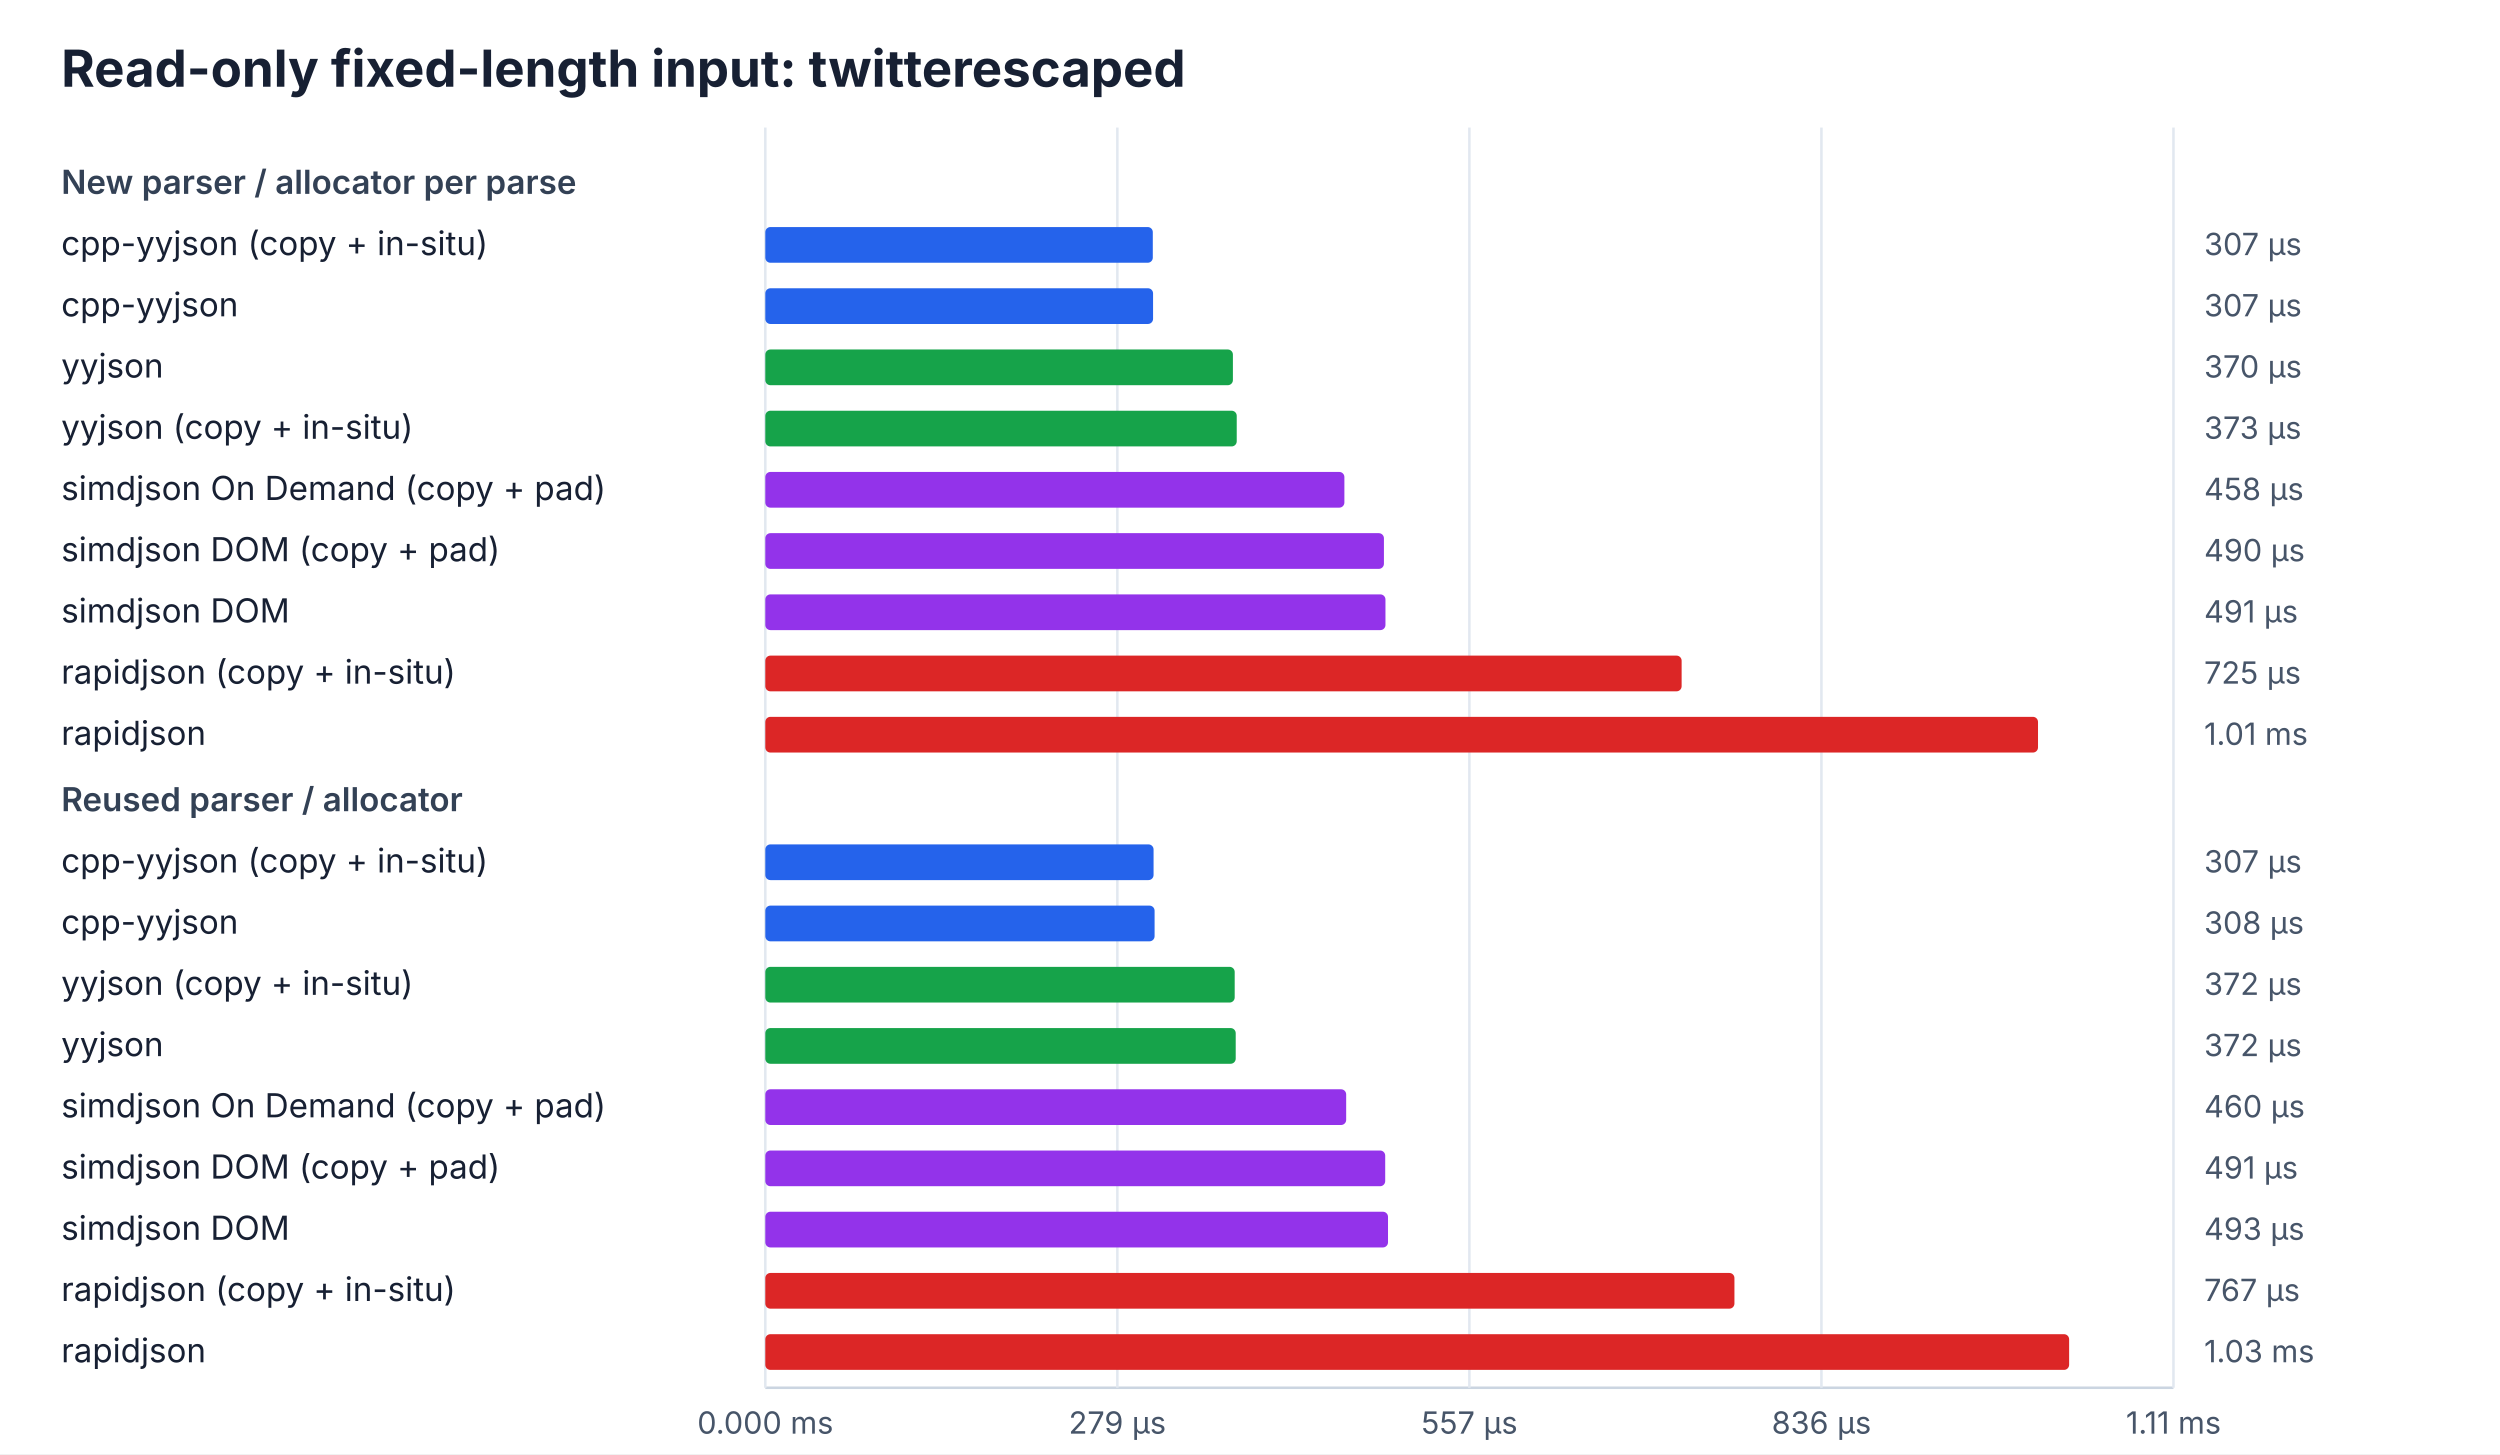
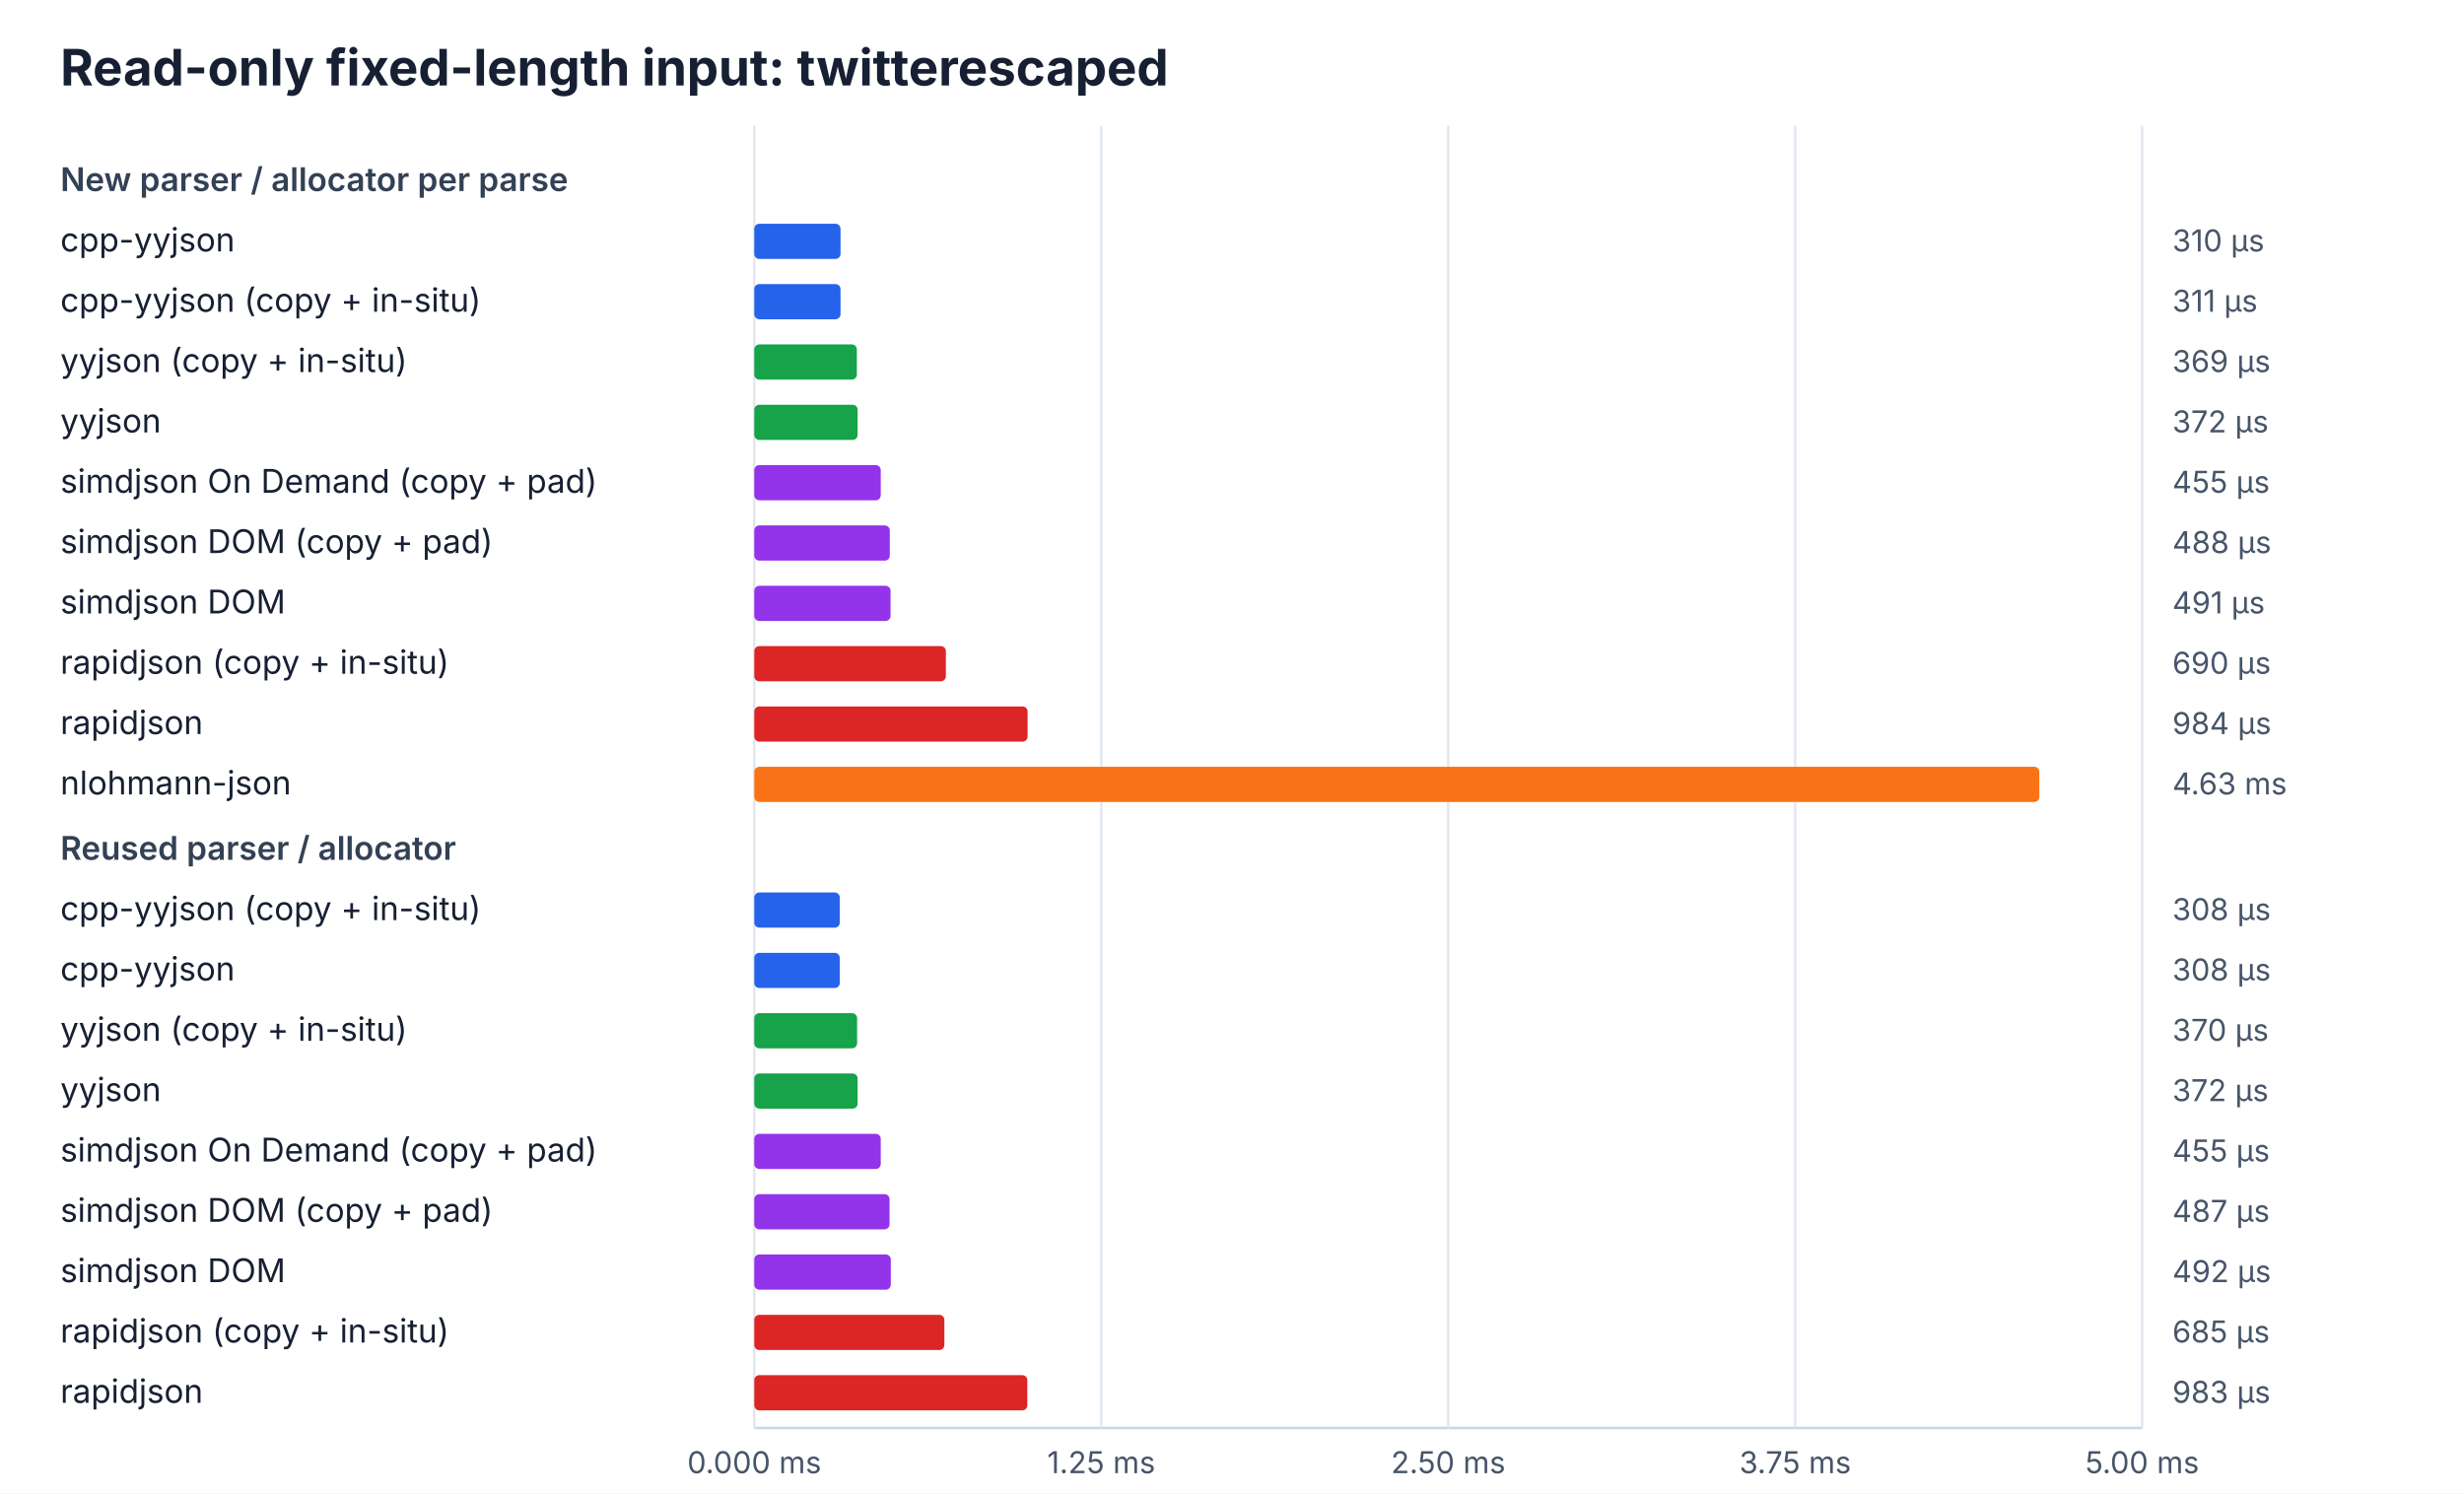
- <svg xmlns="http://www.w3.org/2000/svg" width="980" height="570" viewBox="0 0 980 570">
+ <svg xmlns="http://www.w3.org/2000/svg" width="980" height="594" viewBox="0 0 980 594">
  <rect width="100%" height="100%" fill="#ffffff" />
  <style>text{font-family:ui-sans-serif,system-ui,-apple-system,BlinkMacSystemFont,"Segoe UI",sans-serif;fill:#172033}.title{font-size:20px;font-weight:700}.heading{font-size:13px;font-weight:600;fill:#334155}.label{font-size:13px}.value{font-size:12px;fill:#475569}.axis{stroke:#cbd5e1;stroke-width:1}.grid{stroke:#e2e8f0;stroke-width:1}</style>
  <text x="24" y="34" class="title">Read-only fixed-length input: twitterescaped</text>
-   <line x1="300" y1="544" x2="852" y2="544" class="axis" />
-   <line x1="300.0" y1="50" x2="300.0" y2="544" class="grid" />
-   <text x="300.0" y="562" class="value" text-anchor="middle">0.000 ms</text>
-   <line x1="438.0" y1="50" x2="438.0" y2="544" class="grid" />
-   <text x="438.0" y="562" class="value" text-anchor="middle">279 µs</text>
-   <line x1="576.0" y1="50" x2="576.0" y2="544" class="grid" />
-   <text x="576.0" y="562" class="value" text-anchor="middle">557 µs</text>
-   <line x1="714.0" y1="50" x2="714.0" y2="544" class="grid" />
-   <text x="714.0" y="562" class="value" text-anchor="middle">836 µs</text>
-   <line x1="852.0" y1="50" x2="852.0" y2="544" class="grid" />
-   <text x="852.0" y="562" class="value" text-anchor="middle">1.11 ms</text>
+   <line x1="300" y1="568" x2="852" y2="568" class="axis" />
+   <line x1="300.0" y1="50" x2="300.0" y2="568" class="grid" />
+   <text x="300.0" y="586" class="value" text-anchor="middle">0.000 ms</text>
+   <line x1="438.0" y1="50" x2="438.0" y2="568" class="grid" />
+   <text x="438.0" y="586" class="value" text-anchor="middle">1.25 ms</text>
+   <line x1="576.0" y1="50" x2="576.0" y2="568" class="grid" />
+   <text x="576.0" y="586" class="value" text-anchor="middle">2.50 ms</text>
+   <line x1="714.0" y1="50" x2="714.0" y2="568" class="grid" />
+   <text x="714.0" y="586" class="value" text-anchor="middle">3.75 ms</text>
+   <line x1="852.0" y1="50" x2="852.0" y2="568" class="grid" />
+   <text x="852.0" y="586" class="value" text-anchor="middle">5.00 ms</text>
  <text x="24" y="76" class="heading">New parser / allocator per parse</text>
-   <text x="24" y="100" class="label">cpp-yyjson (copy + in-situ)</text>
-   <rect x="300" y="89" width="151.9" height="14" rx="2" fill="#2563eb" />
-   <text x="864" y="100" class="value">307 µs</text>
-   <text x="24" y="124" class="label">cpp-yyjson</text>
-   <rect x="300" y="113" width="152.0" height="14" rx="2" fill="#2563eb" />
-   <text x="864" y="124" class="value">307 µs</text>
-   <text x="24" y="148" class="label">yyjson</text>
-   <rect x="300" y="137" width="183.3" height="14" rx="2" fill="#16a34a" />
-   <text x="864" y="148" class="value">370 µs</text>
-   <text x="24" y="172" class="label">yyjson (copy + in-situ)</text>
-   <rect x="300" y="161" width="184.8" height="14" rx="2" fill="#16a34a" />
-   <text x="864" y="172" class="value">373 µs</text>
+   <text x="24" y="100" class="label">cpp-yyjson</text>
+   <rect x="300" y="89" width="34.3" height="14" rx="2" fill="#2563eb" />
+   <text x="864" y="100" class="value">310 µs</text>
+   <text x="24" y="124" class="label">cpp-yyjson (copy + in-situ)</text>
+   <rect x="300" y="113" width="34.3" height="14" rx="2" fill="#2563eb" />
+   <text x="864" y="124" class="value">311 µs</text>
+   <text x="24" y="148" class="label">yyjson (copy + in-situ)</text>
+   <rect x="300" y="137" width="40.8" height="14" rx="2" fill="#16a34a" />
+   <text x="864" y="148" class="value">369 µs</text>
+   <text x="24" y="172" class="label">yyjson</text>
+   <rect x="300" y="161" width="41.1" height="14" rx="2" fill="#16a34a" />
+   <text x="864" y="172" class="value">372 µs</text>
  <text x="24" y="196" class="label">simdjson On Demand (copy + pad)</text>
-   <rect x="300" y="185" width="227.0" height="14" rx="2" fill="#9333ea" />
-   <text x="864" y="196" class="value">458 µs</text>
+   <rect x="300" y="185" width="50.3" height="14" rx="2" fill="#9333ea" />
+   <text x="864" y="196" class="value">455 µs</text>
  <text x="24" y="220" class="label">simdjson DOM (copy + pad)</text>
-   <rect x="300" y="209" width="242.5" height="14" rx="2" fill="#9333ea" />
-   <text x="864" y="220" class="value">490 µs</text>
+   <rect x="300" y="209" width="53.9" height="14" rx="2" fill="#9333ea" />
+   <text x="864" y="220" class="value">488 µs</text>
  <text x="24" y="244" class="label">simdjson DOM</text>
-   <rect x="300" y="233" width="243.1" height="14" rx="2" fill="#9333ea" />
+   <rect x="300" y="233" width="54.2" height="14" rx="2" fill="#9333ea" />
  <text x="864" y="244" class="value">491 µs</text>
  <text x="24" y="268" class="label">rapidjson (copy + in-situ)</text>
-   <rect x="300" y="257" width="359.2" height="14" rx="2" fill="#dc2626" />
-   <text x="864" y="268" class="value">725 µs</text>
+   <rect x="300" y="257" width="76.2" height="14" rx="2" fill="#dc2626" />
+   <text x="864" y="268" class="value">690 µs</text>
  <text x="24" y="292" class="label">rapidjson</text>
-   <rect x="300" y="281" width="498.9" height="14" rx="2" fill="#dc2626" />
-   <text x="864" y="292" class="value">1.01 ms</text>
-   <text x="24" y="318" class="heading">Reused parser / allocator</text>
-   <text x="24" y="342" class="label">cpp-yyjson (copy + in-situ)</text>
-   <rect x="300" y="331" width="152.2" height="14" rx="2" fill="#2563eb" />
-   <text x="864" y="342" class="value">307 µs</text>
-   <text x="24" y="366" class="label">cpp-yyjson</text>
-   <rect x="300" y="355" width="152.6" height="14" rx="2" fill="#2563eb" />
+   <rect x="300" y="281" width="108.7" height="14" rx="2" fill="#dc2626" />
+   <text x="864" y="292" class="value">984 µs</text>
+   <text x="24" y="316" class="label">nlohmann-json</text>
+   <rect x="300" y="305" width="511.1" height="14" rx="2" fill="#f97316" />
+   <text x="864" y="316" class="value">4.63 ms</text>
+   <text x="24" y="342" class="heading">Reused parser / allocator</text>
+   <text x="24" y="366" class="label">cpp-yyjson (copy + in-situ)</text>
+   <rect x="300" y="355" width="34.0" height="14" rx="2" fill="#2563eb" />
  <text x="864" y="366" class="value">308 µs</text>
-   <text x="24" y="390" class="label">yyjson (copy + in-situ)</text>
-   <rect x="300" y="379" width="184.0" height="14" rx="2" fill="#16a34a" />
-   <text x="864" y="390" class="value">372 µs</text>
-   <text x="24" y="414" class="label">yyjson</text>
-   <rect x="300" y="403" width="184.4" height="14" rx="2" fill="#16a34a" />
-   <text x="864" y="414" class="value">372 µs</text>
-   <text x="24" y="438" class="label">simdjson On Demand (copy + pad)</text>
-   <rect x="300" y="427" width="227.7" height="14" rx="2" fill="#9333ea" />
-   <text x="864" y="438" class="value">460 µs</text>
-   <text x="24" y="462" class="label">simdjson DOM (copy + pad)</text>
-   <rect x="300" y="451" width="243.0" height="14" rx="2" fill="#9333ea" />
-   <text x="864" y="462" class="value">491 µs</text>
-   <text x="24" y="486" class="label">simdjson DOM</text>
-   <rect x="300" y="475" width="244.1" height="14" rx="2" fill="#9333ea" />
-   <text x="864" y="486" class="value">493 µs</text>
-   <text x="24" y="510" class="label">rapidjson (copy + in-situ)</text>
-   <rect x="300" y="499" width="379.9" height="14" rx="2" fill="#dc2626" />
-   <text x="864" y="510" class="value">767 µs</text>
-   <text x="24" y="534" class="label">rapidjson</text>
-   <rect x="300" y="523" width="511.1" height="14" rx="2" fill="#dc2626" />
-   <text x="864" y="534" class="value">1.03 ms</text>
+   <text x="24" y="390" class="label">cpp-yyjson</text>
+   <rect x="300" y="379" width="34.0" height="14" rx="2" fill="#2563eb" />
+   <text x="864" y="390" class="value">308 µs</text>
+   <text x="24" y="414" class="label">yyjson (copy + in-situ)</text>
+   <rect x="300" y="403" width="40.9" height="14" rx="2" fill="#16a34a" />
+   <text x="864" y="414" class="value">370 µs</text>
+   <text x="24" y="438" class="label">yyjson</text>
+   <rect x="300" y="427" width="41.1" height="14" rx="2" fill="#16a34a" />
+   <text x="864" y="438" class="value">372 µs</text>
+   <text x="24" y="462" class="label">simdjson On Demand (copy + pad)</text>
+   <rect x="300" y="451" width="50.3" height="14" rx="2" fill="#9333ea" />
+   <text x="864" y="462" class="value">455 µs</text>
+   <text x="24" y="486" class="label">simdjson DOM (copy + pad)</text>
+   <rect x="300" y="475" width="53.8" height="14" rx="2" fill="#9333ea" />
+   <text x="864" y="486" class="value">487 µs</text>
+   <text x="24" y="510" class="label">simdjson DOM</text>
+   <rect x="300" y="499" width="54.3" height="14" rx="2" fill="#9333ea" />
+   <text x="864" y="510" class="value">492 µs</text>
+   <text x="24" y="534" class="label">rapidjson (copy + in-situ)</text>
+   <rect x="300" y="523" width="75.6" height="14" rx="2" fill="#dc2626" />
+   <text x="864" y="534" class="value">685 µs</text>
+   <text x="24" y="558" class="label">rapidjson</text>
+   <rect x="300" y="547" width="108.6" height="14" rx="2" fill="#dc2626" />
+   <text x="864" y="558" class="value">983 µs</text>
</svg>
